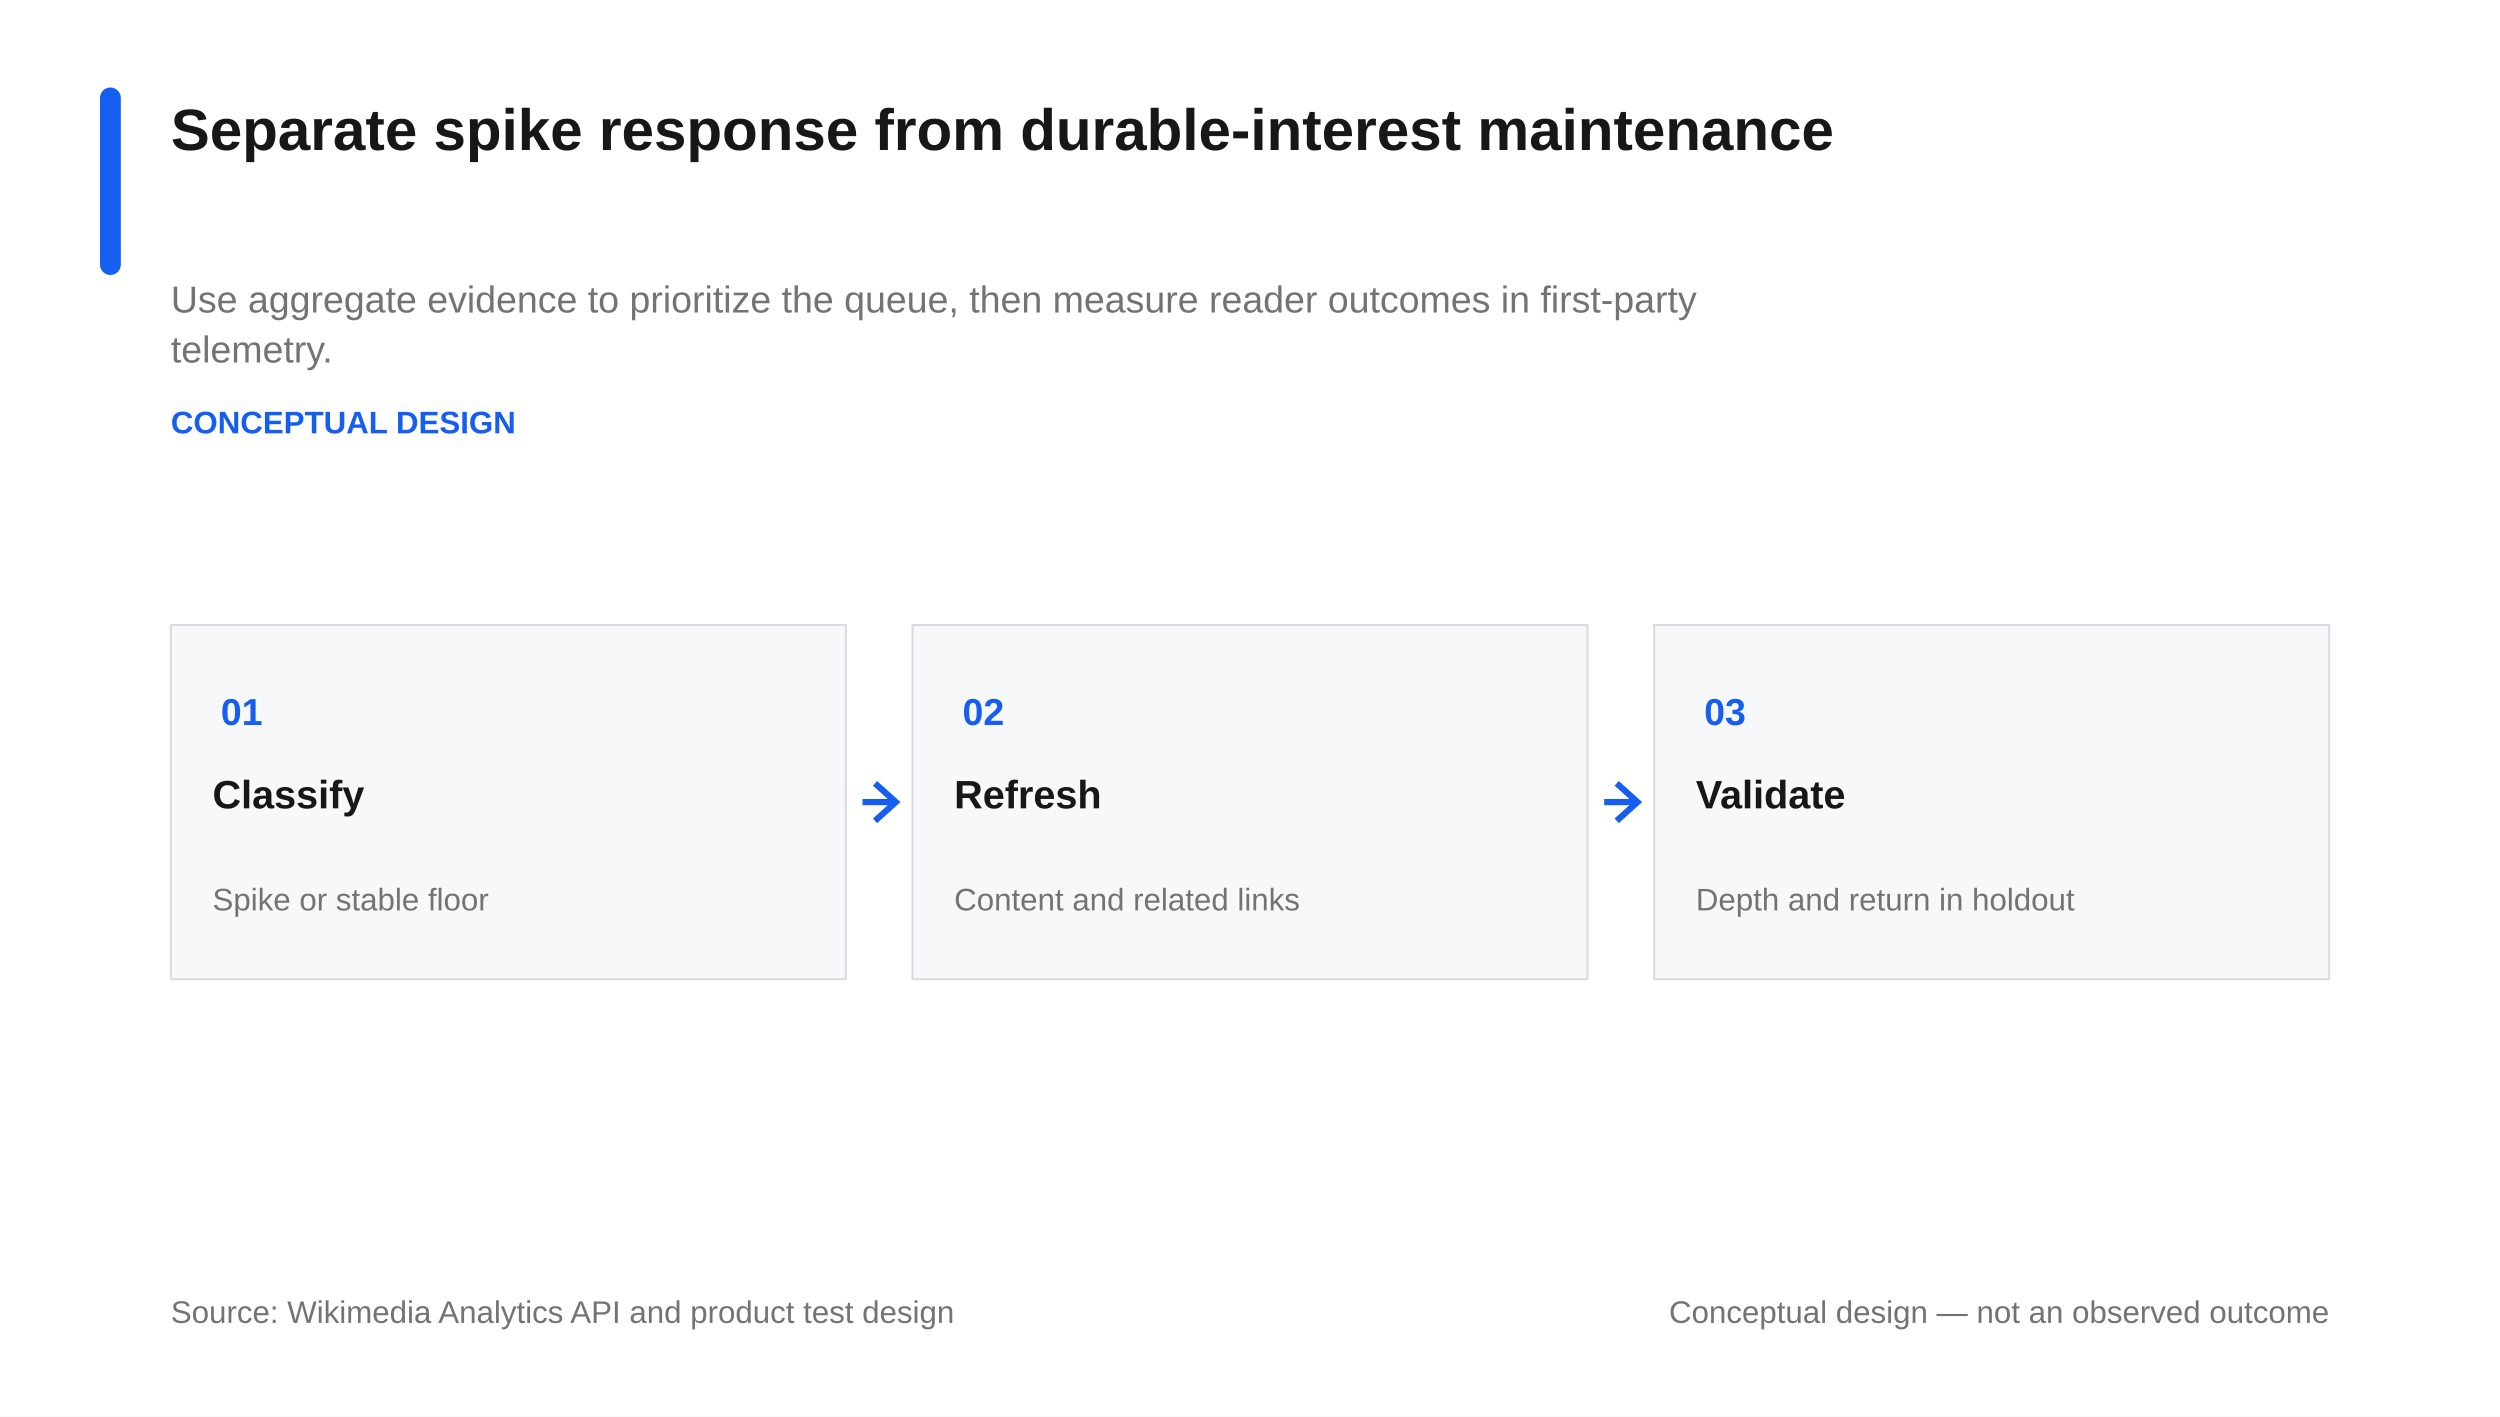
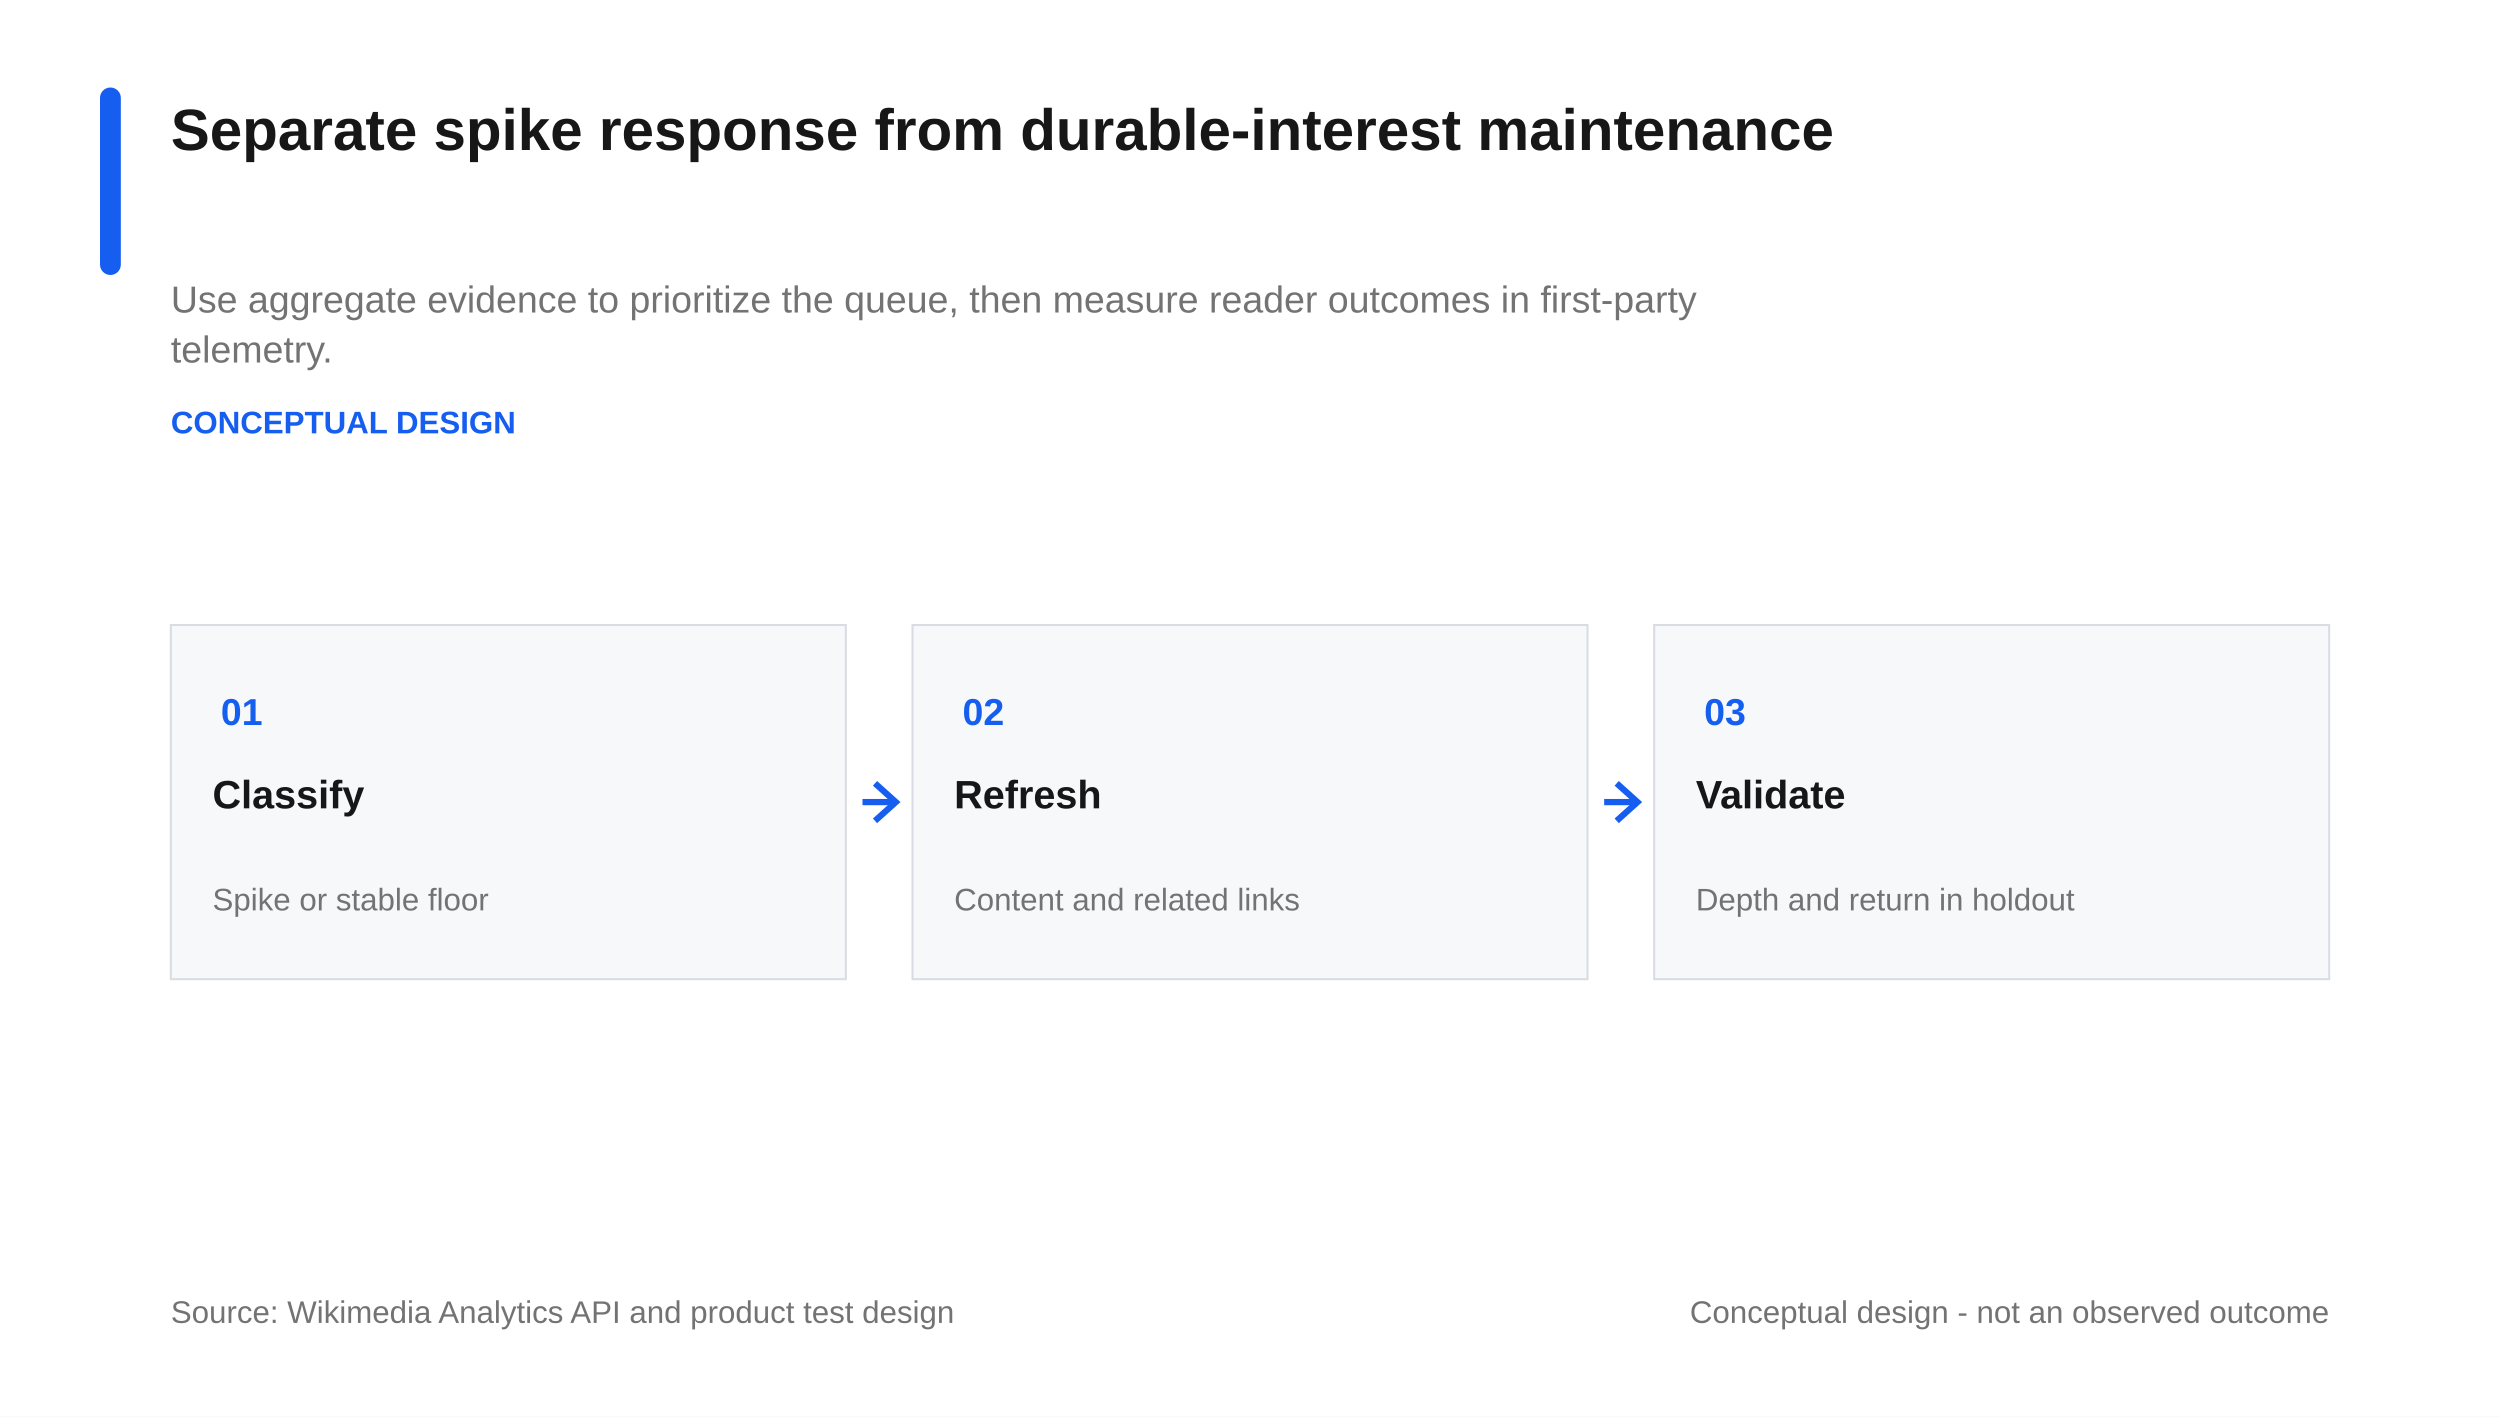
<svg xmlns="http://www.w3.org/2000/svg" width="1200" height="680" viewBox="0 0 1200 680" role="img" aria-labelledby="title desc">
  <rect width="1200" height="680" fill="#ffffff" />
  <rect x="48" y="42" width="10" height="90" rx="5" fill="#155eef" />
  <text x="82" y="72" fill="#171717" font-family="Arial, sans-serif" font-size="28px" font-weight="700" text-anchor="start">Separate spike response from durable-interest maintenance</text>
  <text x="82" y="150" fill="#737373" font-family="Arial, sans-serif" font-size="18px" font-weight="400" text-anchor="start">Use aggregate evidence to prioritize the queue, then measure reader outcomes in first-party</text>
  <text x="82" y="174" fill="#737373" font-family="Arial, sans-serif" font-size="18px" font-weight="400" text-anchor="start">telemetry.</text>
  <text x="82" y="208" fill="#155eef" font-family="Arial, sans-serif" font-size="15px" font-weight="700" text-anchor="start">CONCEPTUAL DESIGN</text>
  <rect x="82.0" y="300" width="324.0" height="170" fill="#f7f8fa" stroke="#d9dde3" />
  <text x="106.0" y="348" fill="#155eef" font-family="Arial, sans-serif" font-size="18px" font-weight="700" text-anchor="start">01</text>
  <text x="102.0" y="388" fill="#171717" font-family="Arial, sans-serif" font-size="19px" font-weight="700" text-anchor="start">Classify</text>
  <text x="102.0" y="437" fill="#737373" font-family="Arial, sans-serif" font-size="15px" font-weight="400" text-anchor="start">Spike or stable floor</text>
  <line x1="414.0" y1="385" x2="430.0" y2="385" stroke="#155eef" stroke-width="3" />
  <path d="M 420.0 376 L 430.0 385 L 420.0 394" fill="none" stroke="#155eef" stroke-width="3" />
  <rect x="438.0" y="300" width="324.0" height="170" fill="#f7f8fa" stroke="#d9dde3" />
  <text x="462.0" y="348" fill="#155eef" font-family="Arial, sans-serif" font-size="18px" font-weight="700" text-anchor="start">02</text>
  <text x="458.0" y="388" fill="#171717" font-family="Arial, sans-serif" font-size="19px" font-weight="700" text-anchor="start">Refresh</text>
  <text x="458.0" y="437" fill="#737373" font-family="Arial, sans-serif" font-size="15px" font-weight="400" text-anchor="start">Content and related links</text>
  <line x1="770.0" y1="385" x2="786.0" y2="385" stroke="#155eef" stroke-width="3" />
  <path d="M 776.0 376 L 786.0 385 L 776.0 394" fill="none" stroke="#155eef" stroke-width="3" />
  <rect x="794.0" y="300" width="324.0" height="170" fill="#f7f8fa" stroke="#d9dde3" />
  <text x="818.0" y="348" fill="#155eef" font-family="Arial, sans-serif" font-size="18px" font-weight="700" text-anchor="start">03</text>
  <text x="814.0" y="388" fill="#171717" font-family="Arial, sans-serif" font-size="19px" font-weight="700" text-anchor="start">Validate</text>
  <text x="814.0" y="437" fill="#737373" font-family="Arial, sans-serif" font-size="15px" font-weight="400" text-anchor="start">Depth and return in holdout</text>
  <text x="82" y="635" fill="#737373" font-family="Arial, sans-serif" font-size="15px" font-weight="400" text-anchor="start">Source: Wikimedia Analytics API and product test design</text>
-   <text x="1118" y="635" fill="#737373" font-family="Arial, sans-serif" font-size="15px" font-weight="400" text-anchor="end">Conceptual design — not an observed outcome</text>
+   <text x="1118" y="635" fill="#737373" font-family="Arial, sans-serif" font-size="15px" font-weight="400" text-anchor="end">Conceptual design - not an observed outcome</text>
</svg>
